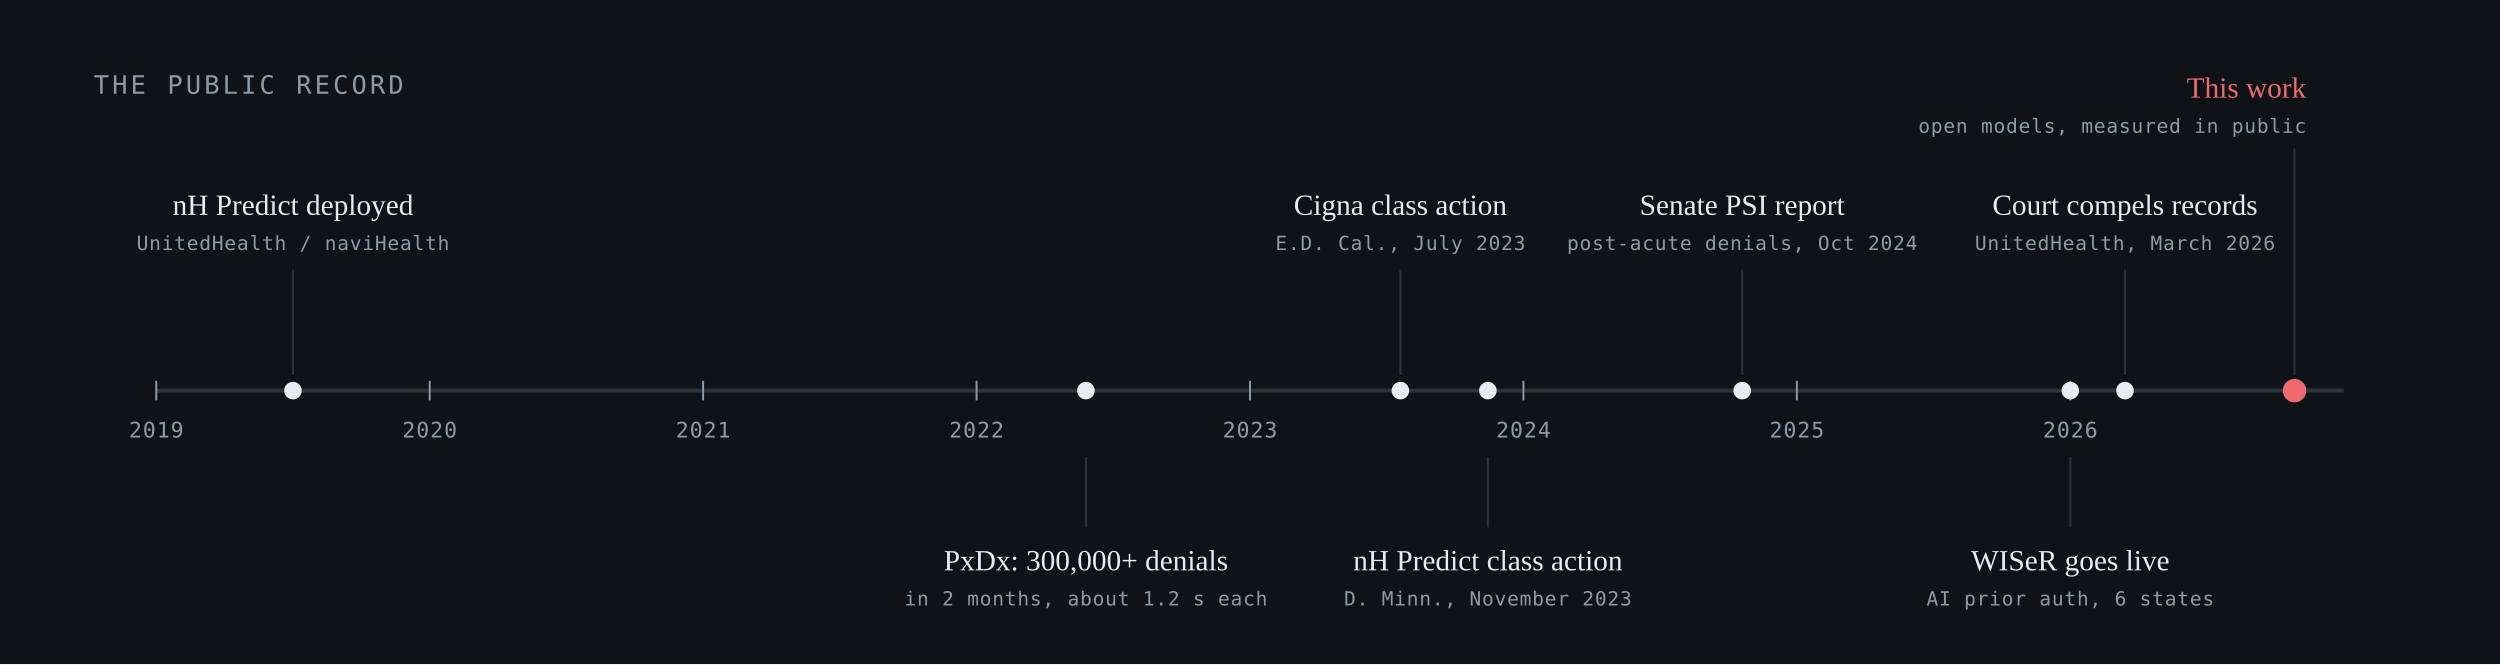
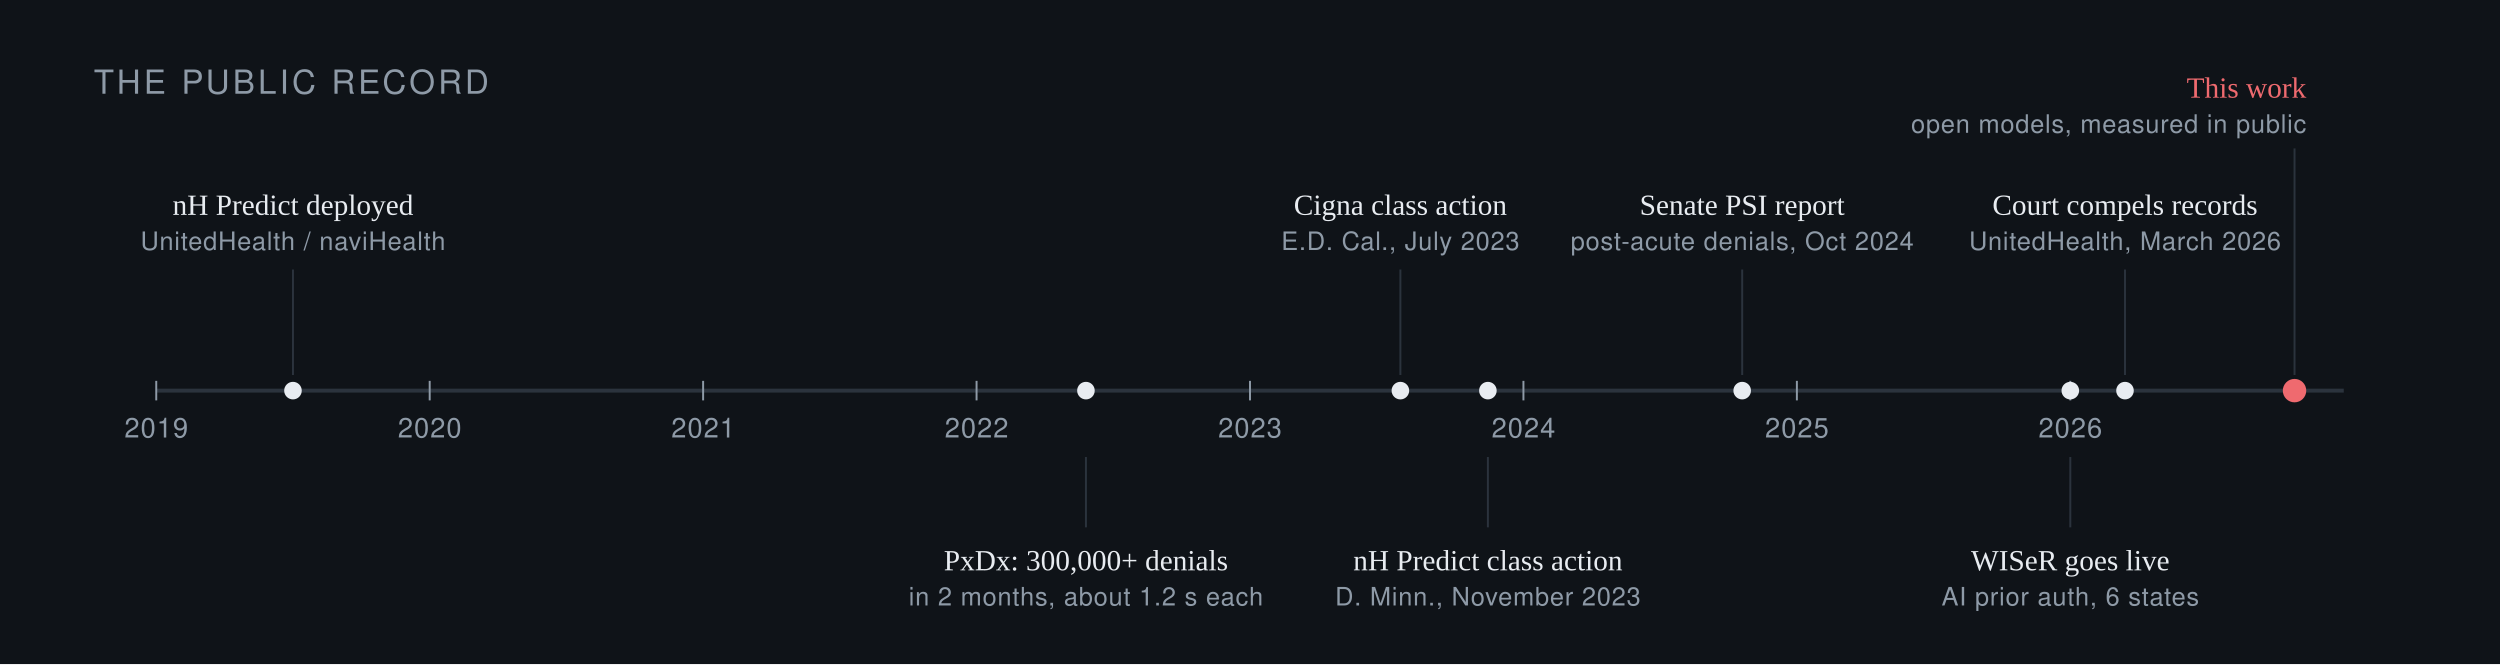
<svg xmlns="http://www.w3.org/2000/svg" viewBox="0 0 1280 340" width="1280" height="340" role="img" aria-label="Timeline: 2019 nH Predict deployed; 2022 Cigna PxDx denies over 300,000 claims in two months; July 2023 Cigna class action; November 2023 nH Predict class action; October 2024 Senate PSI report; January 2026 WISeR goes live; March 2026 court compels UnitedHealth records; October 2026 this work.">
  <rect width="1280" height="340" fill="#0f1318" />
-   <text x="48" y="48" font-family="ui-monospace, SFMono-Regular, Menlo, Consolas, monospace" font-size="13" letter-spacing="1.6" fill="#8e9aa7" text-anchor="start">THE PUBLIC RECORD</text>
+   <text x="48" y="48" font-family="'Segoe UI', -apple-system, BlinkMacSystemFont, 'Helvetica Neue', Helvetica, Arial, sans-serif" font-size="17" letter-spacing="1.6" fill="#8e9aa7" text-anchor="start">THE PUBLIC RECORD</text>
  <line x1="80" y1="200" x2="1200" y2="200" stroke="#2b333d" stroke-width="2" />
  <line x1="80.0" y1="195" x2="80.0" y2="205" stroke="#8e9aa7" />
-   <text x="80.0" y="224" font-family="ui-monospace, SFMono-Regular, Menlo, Consolas, monospace" font-size="11" letter-spacing="0.5" fill="#8e9aa7" text-anchor="middle">2019</text>
+   <text x="80.0" y="224" font-family="'Segoe UI', -apple-system, BlinkMacSystemFont, 'Helvetica Neue', Helvetica, Arial, sans-serif" font-size="14" letter-spacing="0.5" fill="#8e9aa7" text-anchor="middle">2019</text>
  <line x1="220.0" y1="195" x2="220.0" y2="205" stroke="#8e9aa7" />
-   <text x="220.0" y="224" font-family="ui-monospace, SFMono-Regular, Menlo, Consolas, monospace" font-size="11" letter-spacing="0.5" fill="#8e9aa7" text-anchor="middle">2020</text>
+   <text x="220.0" y="224" font-family="'Segoe UI', -apple-system, BlinkMacSystemFont, 'Helvetica Neue', Helvetica, Arial, sans-serif" font-size="14" letter-spacing="0.5" fill="#8e9aa7" text-anchor="middle">2020</text>
  <line x1="360.0" y1="195" x2="360.0" y2="205" stroke="#8e9aa7" />
-   <text x="360.0" y="224" font-family="ui-monospace, SFMono-Regular, Menlo, Consolas, monospace" font-size="11" letter-spacing="0.5" fill="#8e9aa7" text-anchor="middle">2021</text>
+   <text x="360.0" y="224" font-family="'Segoe UI', -apple-system, BlinkMacSystemFont, 'Helvetica Neue', Helvetica, Arial, sans-serif" font-size="14" letter-spacing="0.5" fill="#8e9aa7" text-anchor="middle">2021</text>
  <line x1="500.0" y1="195" x2="500.0" y2="205" stroke="#8e9aa7" />
-   <text x="500.0" y="224" font-family="ui-monospace, SFMono-Regular, Menlo, Consolas, monospace" font-size="11" letter-spacing="0.5" fill="#8e9aa7" text-anchor="middle">2022</text>
+   <text x="500.0" y="224" font-family="'Segoe UI', -apple-system, BlinkMacSystemFont, 'Helvetica Neue', Helvetica, Arial, sans-serif" font-size="14" letter-spacing="0.5" fill="#8e9aa7" text-anchor="middle">2022</text>
  <line x1="640.0" y1="195" x2="640.0" y2="205" stroke="#8e9aa7" />
-   <text x="640.0" y="224" font-family="ui-monospace, SFMono-Regular, Menlo, Consolas, monospace" font-size="11" letter-spacing="0.5" fill="#8e9aa7" text-anchor="middle">2023</text>
+   <text x="640.0" y="224" font-family="'Segoe UI', -apple-system, BlinkMacSystemFont, 'Helvetica Neue', Helvetica, Arial, sans-serif" font-size="14" letter-spacing="0.5" fill="#8e9aa7" text-anchor="middle">2023</text>
  <line x1="780.0" y1="195" x2="780.0" y2="205" stroke="#8e9aa7" />
-   <text x="780.0" y="224" font-family="ui-monospace, SFMono-Regular, Menlo, Consolas, monospace" font-size="11" letter-spacing="0.5" fill="#8e9aa7" text-anchor="middle">2024</text>
+   <text x="780.0" y="224" font-family="'Segoe UI', -apple-system, BlinkMacSystemFont, 'Helvetica Neue', Helvetica, Arial, sans-serif" font-size="14" letter-spacing="0.5" fill="#8e9aa7" text-anchor="middle">2024</text>
  <line x1="920.0" y1="195" x2="920.0" y2="205" stroke="#8e9aa7" />
-   <text x="920.0" y="224" font-family="ui-monospace, SFMono-Regular, Menlo, Consolas, monospace" font-size="11" letter-spacing="0.5" fill="#8e9aa7" text-anchor="middle">2025</text>
+   <text x="920.0" y="224" font-family="'Segoe UI', -apple-system, BlinkMacSystemFont, 'Helvetica Neue', Helvetica, Arial, sans-serif" font-size="14" letter-spacing="0.5" fill="#8e9aa7" text-anchor="middle">2025</text>
  <line x1="1060.0" y1="195" x2="1060.0" y2="205" stroke="#8e9aa7" />
-   <text x="1060.0" y="224" font-family="ui-monospace, SFMono-Regular, Menlo, Consolas, monospace" font-size="11" letter-spacing="0.5" fill="#8e9aa7" text-anchor="middle">2026</text>
+   <text x="1060.0" y="224" font-family="'Segoe UI', -apple-system, BlinkMacSystemFont, 'Helvetica Neue', Helvetica, Arial, sans-serif" font-size="14" letter-spacing="0.5" fill="#8e9aa7" text-anchor="middle">2026</text>
  <circle cx="150.0" cy="200" r="4.5" fill="#e8ecf1" />
  <line x1="150.0" y1="192" x2="150.0" y2="138" stroke="#2b333d" />
  <text x="150.0" y="110" font-family="Georgia, 'Times New Roman', serif" font-size="15" fill="#e8ecf1" text-anchor="middle" font-style="normal" font-weight="normal">nH Predict deployed</text>
-   <text x="150.0" y="128" font-family="ui-monospace, SFMono-Regular, Menlo, Consolas, monospace" font-size="10" letter-spacing="0.4" fill="#8e9aa7" text-anchor="middle">UnitedHealth / naviHealth</text>
+   <text x="150.0" y="128" font-family="'Segoe UI', -apple-system, BlinkMacSystemFont, 'Helvetica Neue', Helvetica, Arial, sans-serif" font-size="13" letter-spacing="0.4" fill="#8e9aa7" text-anchor="middle">UnitedHealth / naviHealth</text>
  <circle cx="556.0" cy="200" r="4.5" fill="#e8ecf1" />
  <line x1="556.0" y1="234" x2="556.0" y2="270" stroke="#2b333d" />
  <text x="556" y="292" font-family="Georgia, 'Times New Roman', serif" font-size="15" fill="#e8ecf1" text-anchor="middle" font-style="normal" font-weight="normal">PxDx: 300,000+ denials</text>
-   <text x="556" y="310" font-family="ui-monospace, SFMono-Regular, Menlo, Consolas, monospace" font-size="10" letter-spacing="0.4" fill="#8e9aa7" text-anchor="middle">in 2 months, about 1.2 s each</text>
+   <text x="556" y="310" font-family="'Segoe UI', -apple-system, BlinkMacSystemFont, 'Helvetica Neue', Helvetica, Arial, sans-serif" font-size="13" letter-spacing="0.4" fill="#8e9aa7" text-anchor="middle">in 2 months, about 1.2 s each</text>
  <circle cx="717.0" cy="200" r="4.5" fill="#e8ecf1" />
  <line x1="717.0" y1="192" x2="717.0" y2="138" stroke="#2b333d" />
  <text x="717" y="110" font-family="Georgia, 'Times New Roman', serif" font-size="15" fill="#e8ecf1" text-anchor="middle" font-style="normal" font-weight="normal">Cigna class action</text>
-   <text x="717" y="128" font-family="ui-monospace, SFMono-Regular, Menlo, Consolas, monospace" font-size="10" letter-spacing="0.4" fill="#8e9aa7" text-anchor="middle">E.D. Cal., July 2023</text>
+   <text x="717" y="128" font-family="'Segoe UI', -apple-system, BlinkMacSystemFont, 'Helvetica Neue', Helvetica, Arial, sans-serif" font-size="13" letter-spacing="0.4" fill="#8e9aa7" text-anchor="middle">E.D. Cal., July 2023</text>
  <circle cx="761.8" cy="200" r="4.5" fill="#e8ecf1" />
  <line x1="761.8" y1="234" x2="761.8" y2="270" stroke="#2b333d" />
  <text x="761.8" y="292" font-family="Georgia, 'Times New Roman', serif" font-size="15" fill="#e8ecf1" text-anchor="middle" font-style="normal" font-weight="normal">nH Predict class action</text>
-   <text x="761.8" y="310" font-family="ui-monospace, SFMono-Regular, Menlo, Consolas, monospace" font-size="10" letter-spacing="0.4" fill="#8e9aa7" text-anchor="middle">D. Minn., November 2023</text>
+   <text x="761.8" y="310" font-family="'Segoe UI', -apple-system, BlinkMacSystemFont, 'Helvetica Neue', Helvetica, Arial, sans-serif" font-size="13" letter-spacing="0.4" fill="#8e9aa7" text-anchor="middle">D. Minn., November 2023</text>
  <circle cx="892.0" cy="200" r="4.5" fill="#e8ecf1" />
  <line x1="892.0" y1="192" x2="892.0" y2="138" stroke="#2b333d" />
  <text x="892" y="110" font-family="Georgia, 'Times New Roman', serif" font-size="15" fill="#e8ecf1" text-anchor="middle" font-style="normal" font-weight="normal">Senate PSI report</text>
-   <text x="892" y="128" font-family="ui-monospace, SFMono-Regular, Menlo, Consolas, monospace" font-size="10" letter-spacing="0.4" fill="#8e9aa7" text-anchor="middle">post-acute denials, Oct 2024</text>
+   <text x="892" y="128" font-family="'Segoe UI', -apple-system, BlinkMacSystemFont, 'Helvetica Neue', Helvetica, Arial, sans-serif" font-size="13" letter-spacing="0.4" fill="#8e9aa7" text-anchor="middle">post-acute denials, Oct 2024</text>
  <circle cx="1060.0" cy="200" r="4.5" fill="#e8ecf1" />
  <line x1="1060.0" y1="234" x2="1060.0" y2="270" stroke="#2b333d" />
  <text x="1060.0" y="292" font-family="Georgia, 'Times New Roman', serif" font-size="15" fill="#e8ecf1" text-anchor="middle" font-style="normal" font-weight="normal">WISeR goes live</text>
-   <text x="1060.0" y="310" font-family="ui-monospace, SFMono-Regular, Menlo, Consolas, monospace" font-size="10" letter-spacing="0.4" fill="#8e9aa7" text-anchor="middle">AI prior auth, 6 states</text>
+   <text x="1060.0" y="310" font-family="'Segoe UI', -apple-system, BlinkMacSystemFont, 'Helvetica Neue', Helvetica, Arial, sans-serif" font-size="13" letter-spacing="0.4" fill="#8e9aa7" text-anchor="middle">AI prior auth, 6 states</text>
  <circle cx="1088.0" cy="200" r="4.5" fill="#e8ecf1" />
  <line x1="1088.0" y1="192" x2="1088.0" y2="138" stroke="#2b333d" />
  <text x="1088" y="110" font-family="Georgia, 'Times New Roman', serif" font-size="15" fill="#e8ecf1" text-anchor="middle" font-style="normal" font-weight="normal">Court compels records</text>
-   <text x="1088" y="128" font-family="ui-monospace, SFMono-Regular, Menlo, Consolas, monospace" font-size="10" letter-spacing="0.4" fill="#8e9aa7" text-anchor="middle">UnitedHealth, March 2026</text>
+   <text x="1088" y="128" font-family="'Segoe UI', -apple-system, BlinkMacSystemFont, 'Helvetica Neue', Helvetica, Arial, sans-serif" font-size="13" letter-spacing="0.4" fill="#8e9aa7" text-anchor="middle">UnitedHealth, March 2026</text>
  <circle cx="1174.8" cy="200" r="6" fill="#ef6a6f" />
  <line x1="1174.8" y1="192" x2="1174.8" y2="76" stroke="#2b333d" />
  <text x="1180.8" y="50" font-family="Georgia, 'Times New Roman', serif" font-size="15" fill="#ef6a6f" text-anchor="end" font-style="normal" font-weight="normal">This work</text>
-   <text x="1180.8" y="68" font-family="ui-monospace, SFMono-Regular, Menlo, Consolas, monospace" font-size="10" letter-spacing="0.4" fill="#8e9aa7" text-anchor="end">open models, measured in public</text>
+   <text x="1180.8" y="68" font-family="'Segoe UI', -apple-system, BlinkMacSystemFont, 'Helvetica Neue', Helvetica, Arial, sans-serif" font-size="13" letter-spacing="0.4" fill="#8e9aa7" text-anchor="end">open models, measured in public</text>
</svg>
